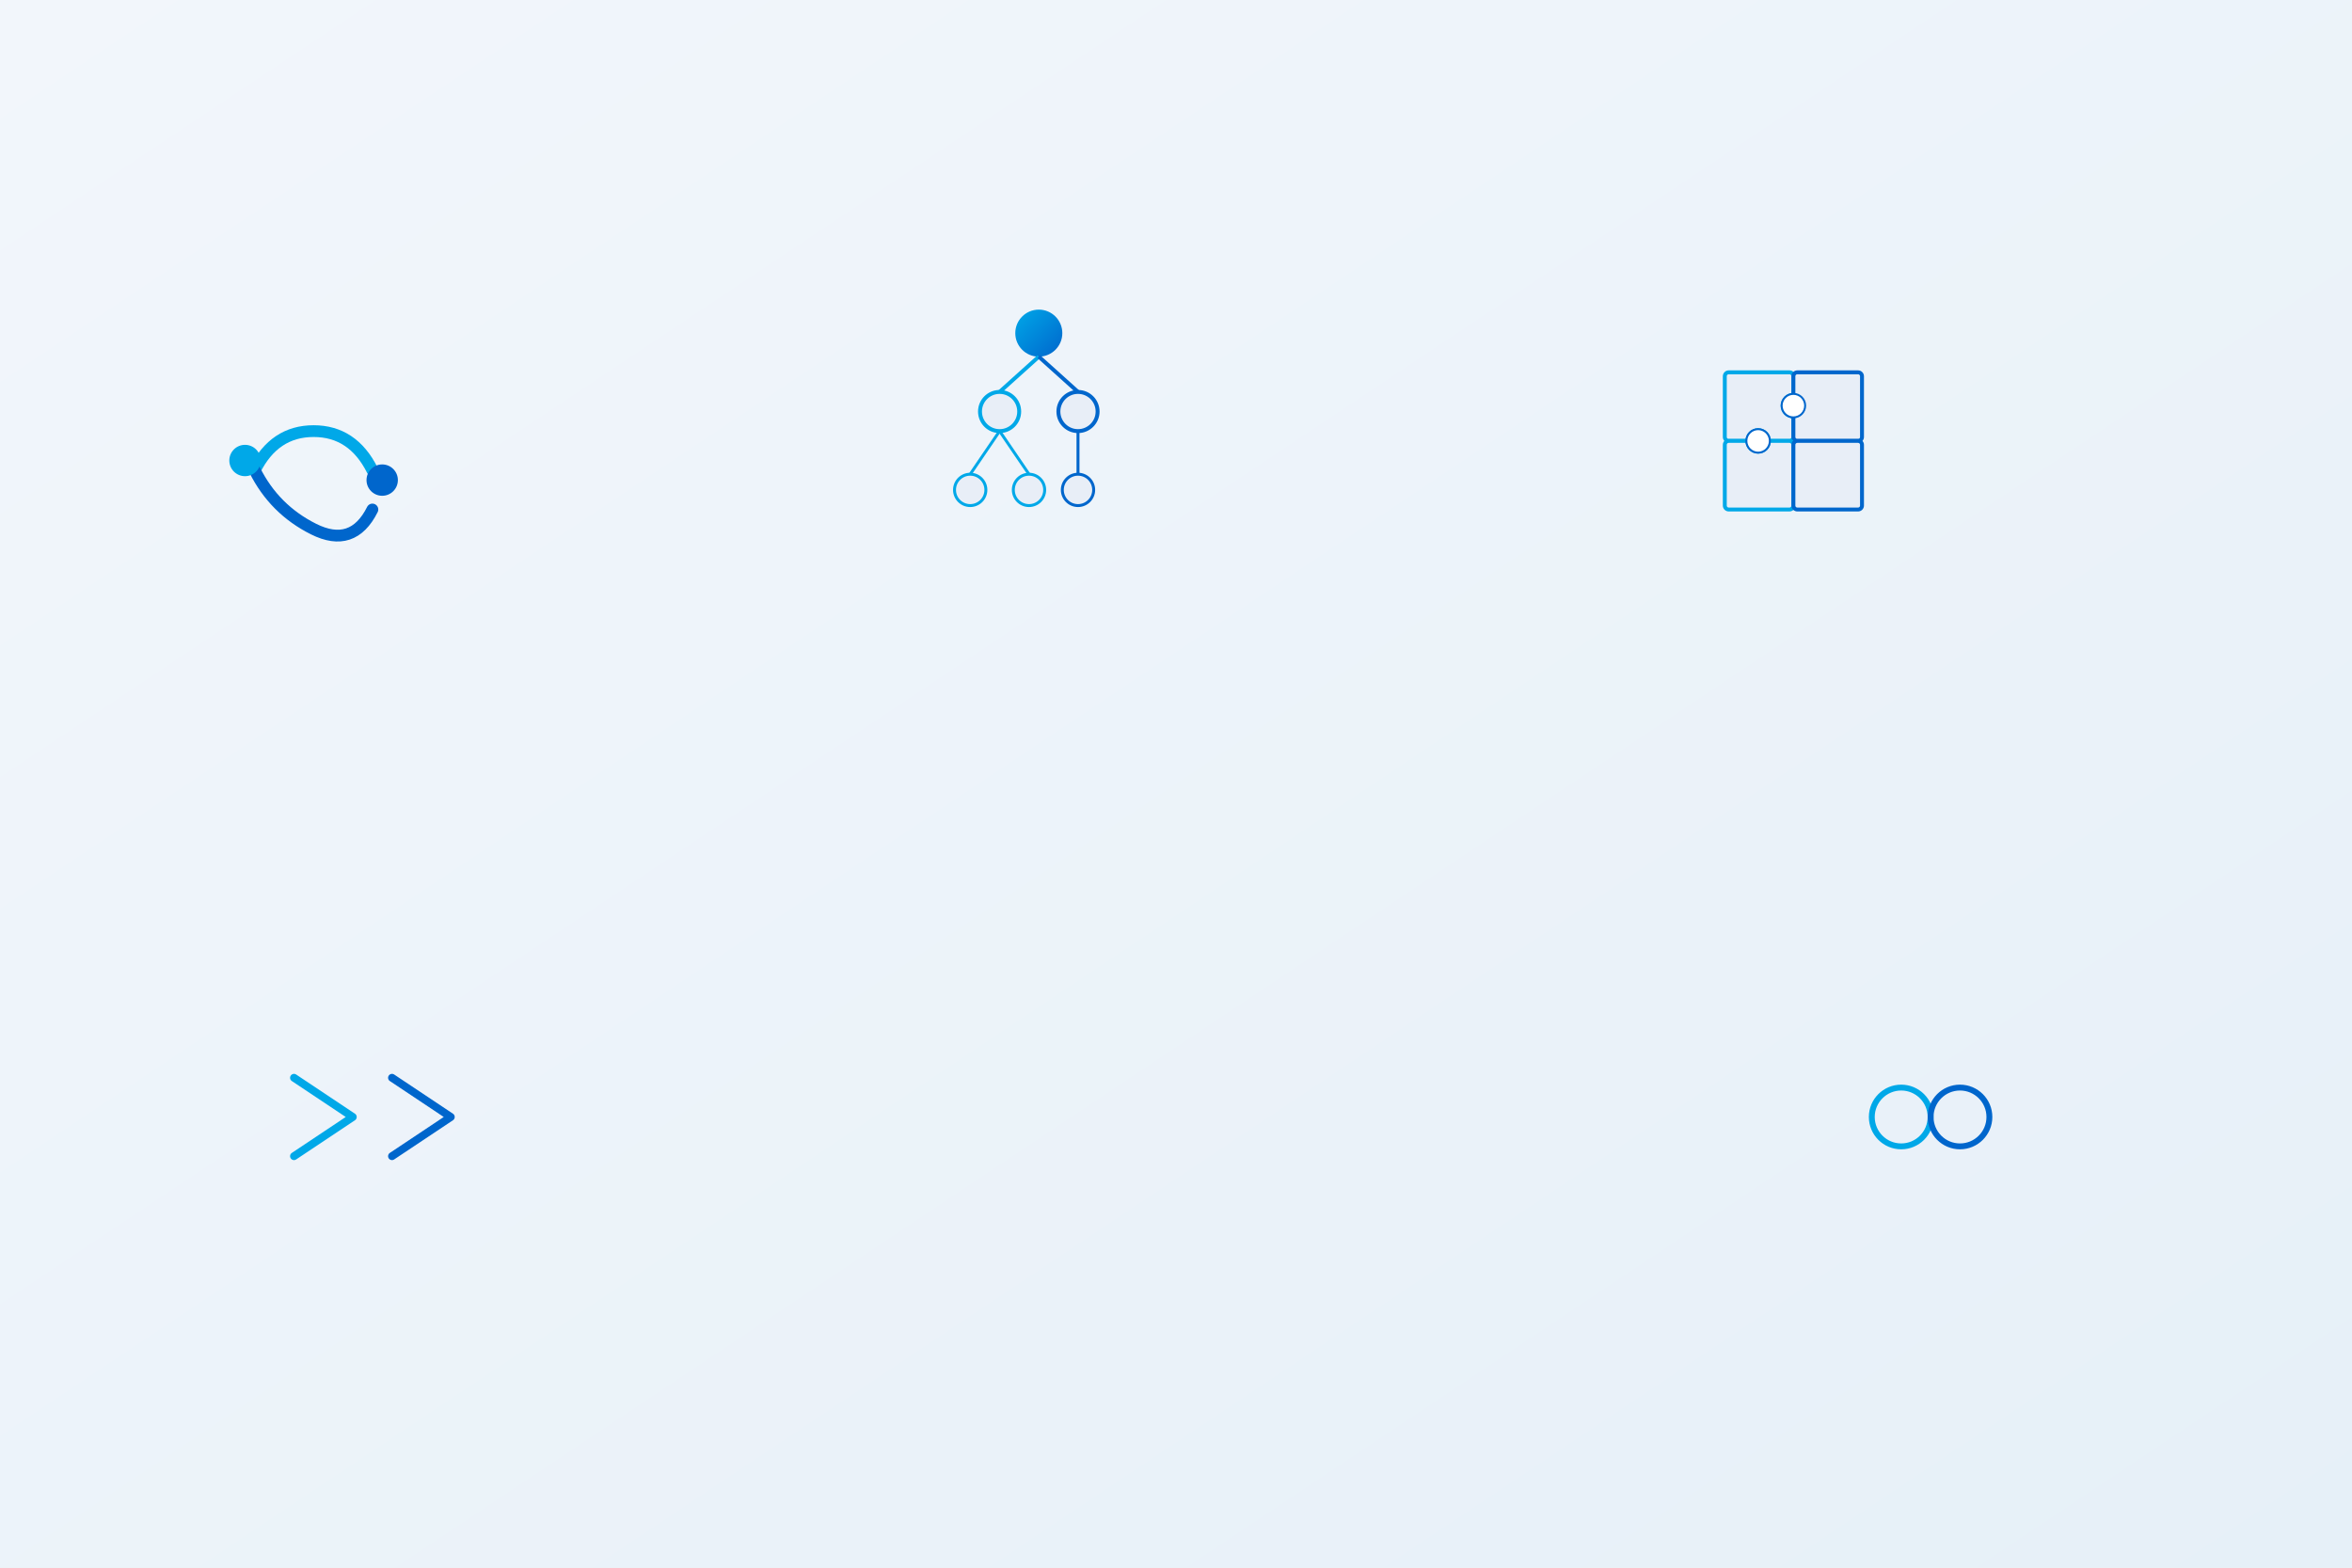
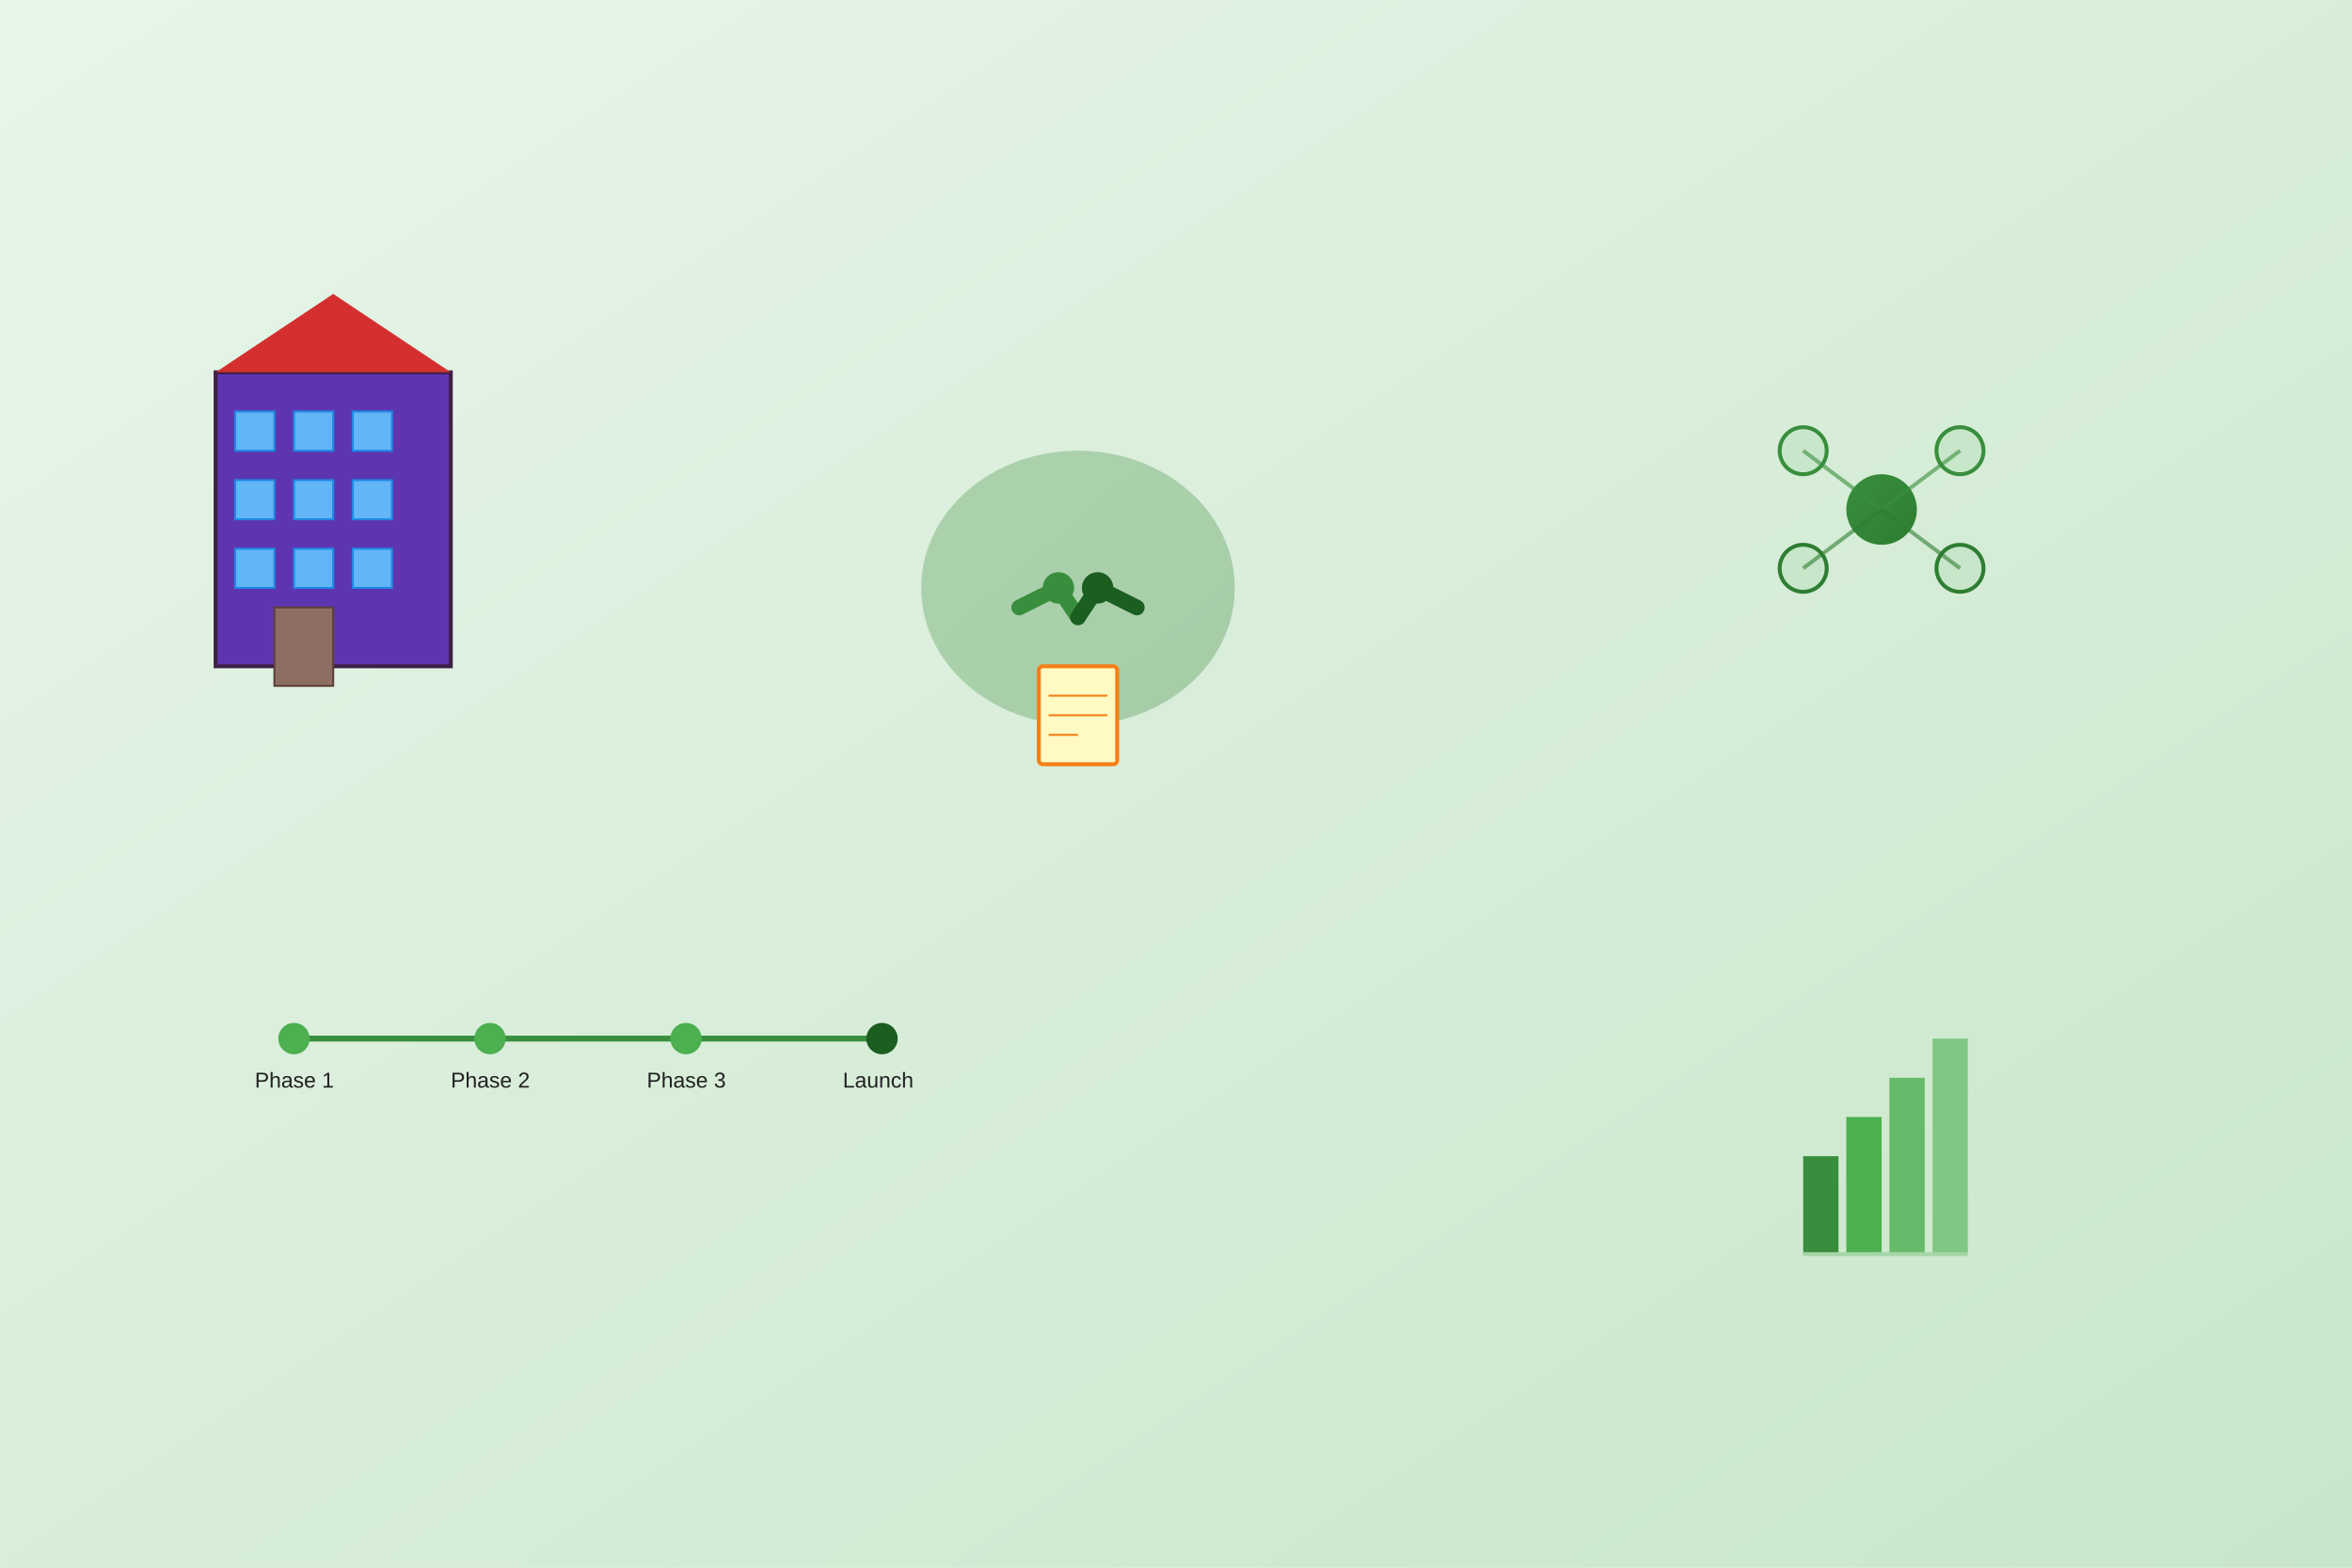
<svg xmlns="http://www.w3.org/2000/svg" viewBox="0 0 1200 800">
  <defs>
-     <linearGradient id="bgGradient4" x1="0%" y1="0%" x2="100%" y2="100%">
-       <stop offset="0%" style="stop-color:#f2f6fb;stop-opacity:1" />
-       <stop offset="100%" style="stop-color:#e6f0f8;stop-opacity:1" />
+     <linearGradient id="partner_bg" x1="0%" y1="0%" x2="100%" y2="100%">
+       <stop offset="0%" style="stop-color:#e8f5e9;stop-opacity:1" />
+       <stop offset="100%" style="stop-color:#c8e6c9;stop-opacity:1" />
    </linearGradient>
-     <linearGradient id="accentGradient4" x1="0%" y1="0%" x2="100%" y2="100%">
-       <stop offset="0%" style="stop-color:#00a8e8;stop-opacity:1" />
-       <stop offset="100%" style="stop-color:#0066cc;stop-opacity:1" />
+     <linearGradient id="partner_accent" x1="0%" y1="0%" x2="100%" y2="100%">
+       <stop offset="0%" style="stop-color:#388e3c;stop-opacity:1" />
+       <stop offset="100%" style="stop-color:#2e7d32;stop-opacity:1" />
    </linearGradient>
  </defs>
-   <rect width="1200" height="800" fill="url(#bgGradient4)" />
-   <g transform="translate(100, 180)">
-     <path d="M 30 60 Q 40 40 60 40 Q 80 40 90 60" stroke="#00a8e8" stroke-width="6" fill="none" stroke-linecap="round" />
-     <path d="M 30 60 Q 40 80 60 90 Q 80 100 90 80" stroke="#0066cc" stroke-width="6" fill="none" stroke-linecap="round" />
-     <circle cx="25" cy="55" r="8" fill="#00a8e8" />
-     <circle cx="95" cy="65" r="8" fill="#0066cc" />
+   <rect width="1200" height="800" fill="url(#partner_bg)" />
+   <g transform="translate(100, 150)">
+     <rect x="10" y="40" width="120" height="150" fill="#5e35b1" stroke="#3e1f47" stroke-width="2" />
+     <rect x="20" y="60" width="20" height="20" fill="#64b5f6" stroke="#1e88e5" stroke-width="1" />
+     <rect x="50" y="60" width="20" height="20" fill="#64b5f6" stroke="#1e88e5" stroke-width="1" />
+     <rect x="80" y="60" width="20" height="20" fill="#64b5f6" stroke="#1e88e5" stroke-width="1" />
+     <rect x="20" y="95" width="20" height="20" fill="#64b5f6" stroke="#1e88e5" stroke-width="1" />
+     <rect x="50" y="95" width="20" height="20" fill="#64b5f6" stroke="#1e88e5" stroke-width="1" />
+     <rect x="80" y="95" width="20" height="20" fill="#64b5f6" stroke="#1e88e5" stroke-width="1" />
+     <rect x="20" y="130" width="20" height="20" fill="#64b5f6" stroke="#1e88e5" stroke-width="1" />
+     <rect x="50" y="130" width="20" height="20" fill="#64b5f6" stroke="#1e88e5" stroke-width="1" />
+     <rect x="80" y="130" width="20" height="20" fill="#64b5f6" stroke="#1e88e5" stroke-width="1" />
+     <rect x="40" y="160" width="30" height="40" fill="#8d6e63" stroke="#5d4037" stroke-width="1" />
+     <polygon points="10,40 70,0 130,40" fill="#d32f2f" />
  </g>
-   <g transform="translate(480, 150)">
-     <circle cx="50" cy="20" r="12" fill="url(#accentGradient4)" />
-     <circle cx="30" cy="60" r="10" fill="#e8eef7" stroke="#00a8e8" stroke-width="2" />
-     <circle cx="70" cy="60" r="10" fill="#e8eef7" stroke="#0066cc" stroke-width="2" />
-     <circle cx="15" cy="100" r="8" fill="#e8eef7" stroke="#00a8e8" stroke-width="1.5" />
-     <circle cx="45" cy="100" r="8" fill="#e8eef7" stroke="#00a8e8" stroke-width="1.5" />
-     <circle cx="70" cy="100" r="8" fill="#e8eef7" stroke="#0066cc" stroke-width="1.5" />
-     <line x1="50" y1="32" x2="30" y2="50" stroke="#00a8e8" stroke-width="2" />
-     <line x1="50" y1="32" x2="70" y2="50" stroke="#0066cc" stroke-width="2" />
-     <line x1="30" y1="70" x2="15" y2="92" stroke="#00a8e8" stroke-width="1.5" />
-     <line x1="30" y1="70" x2="45" y2="92" stroke="#00a8e8" stroke-width="1.5" />
-     <line x1="70" y1="70" x2="70" y2="92" stroke="#0066cc" stroke-width="1.5" />
+   <g transform="translate(500, 250)">
+     <ellipse cx="50" cy="50" rx="80" ry="70" fill="url(#partner_accent)" opacity="0.3" />
+     <path d="M 20 60 L 40 50 L 50 65" stroke="#388e3c" stroke-width="8" fill="none" stroke-linecap="round" />
+     <path d="M 80 60 L 60 50 L 50 65" stroke="#1b5e20" stroke-width="8" fill="none" stroke-linecap="round" />
+     <circle cx="40" cy="50" r="8" fill="#388e3c" />
+     <circle cx="60" cy="50" r="8" fill="#1b5e20" />
+     <rect x="30" y="90" width="40" height="50" fill="#fff9c4" stroke="#f57f17" stroke-width="2" rx="2" />
+     <line x1="35" y1="105" x2="65" y2="105" stroke="#f57f17" stroke-width="1" />
+     <line x1="35" y1="115" x2="65" y2="115" stroke="#f57f17" stroke-width="1" />
+     <line x1="35" y1="125" x2="50" y2="125" stroke="#f57f17" stroke-width="1" />
  </g>
-   <g transform="translate(880, 190)">
-     <rect x="0" y="0" width="35" height="35" fill="#e8eef7" stroke="#00a8e8" stroke-width="2" rx="2" />
-     <circle cx="35" cy="17" r="6" fill="#f5f7fa" stroke="#00a8e8" stroke-width="1" />
-     <rect x="35" y="0" width="35" height="35" fill="#e8eef7" stroke="#0066cc" stroke-width="2" rx="2" />
-     <circle cx="35" cy="17" r="6" fill="white" stroke="#0066cc" stroke-width="1" />
-     <rect x="0" y="35" width="35" height="35" fill="#e8eef7" stroke="#00a8e8" stroke-width="2" rx="2" />
-     <circle cx="17" cy="35" r="6" fill="white" stroke="#00a8e8" stroke-width="1" />
-     <rect x="35" y="35" width="35" height="35" fill="#e8eef7" stroke="#0066cc" stroke-width="2" rx="2" />
-     <circle cx="17" cy="35" r="6" fill="white" stroke="#0066cc" stroke-width="1" />
+   <g transform="translate(900, 200)">
+     <circle cx="60" cy="60" r="18" fill="url(#partner_accent)" />
+     <circle cx="20" cy="30" r="12" fill="#c8e6c9" stroke="#388e3c" stroke-width="2" />
+     <circle cx="100" cy="30" r="12" fill="#c8e6c9" stroke="#388e3c" stroke-width="2" />
+     <circle cx="20" cy="90" r="12" fill="#c8e6c9" stroke="#2e7d32" stroke-width="2" />
+     <circle cx="100" cy="90" r="12" fill="#c8e6c9" stroke="#2e7d32" stroke-width="2" />
+     <line x1="60" y1="60" x2="20" y2="30" stroke="#388e3c" stroke-width="2" opacity="0.6" />
+     <line x1="60" y1="60" x2="100" y2="30" stroke="#388e3c" stroke-width="2" opacity="0.6" />
+     <line x1="60" y1="60" x2="20" y2="90" stroke="#2e7d32" stroke-width="2" opacity="0.6" />
+     <line x1="60" y1="60" x2="100" y2="90" stroke="#2e7d32" stroke-width="2" opacity="0.6" />
  </g>
-   <g transform="translate(150, 550)">
-     <path d="M 0 0 L 30 20 L 0 40" stroke="#00a8e8" stroke-width="4" fill="none" stroke-linecap="round" stroke-linejoin="round" />
-     <path d="M 50 0 L 80 20 L 50 40" stroke="#0066cc" stroke-width="4" fill="none" stroke-linecap="round" stroke-linejoin="round" />
+   <g transform="translate(150, 500)">
+     <line x1="0" y1="30" x2="300" y2="30" stroke="#388e3c" stroke-width="3" />
+     <circle cx="0" cy="30" r="8" fill="#4caf50" />
+     <text x="-20" y="55" font-family="Arial" font-size="11" fill="#212121">Phase 1</text>
+     <circle cx="100" cy="30" r="8" fill="#4caf50" />
+     <text x="80" y="55" font-family="Arial" font-size="11" fill="#212121">Phase 2</text>
+     <circle cx="200" cy="30" r="8" fill="#4caf50" />
+     <text x="180" y="55" font-family="Arial" font-size="11" fill="#212121">Phase 3</text>
+     <circle cx="300" cy="30" r="8" fill="#1b5e20" />
+     <text x="280" y="55" font-family="Arial" font-size="11" fill="#212121">Launch</text>
  </g>
-   <g transform="translate(950, 550)">
-     <circle cx="20" cy="20" r="15" fill="none" stroke="#00a8e8" stroke-width="3" />
-     <circle cx="50" cy="20" r="15" fill="none" stroke="#0066cc" stroke-width="3" />
-     <line x1="35" y1="20" x2="35" y2="20" stroke="#00a8e8" stroke-width="2" />
+   <g transform="translate(920, 520)">
+     <rect x="0" y="70" width="18" height="50" fill="#388e3c" />
+     <rect x="22" y="50" width="18" height="70" fill="#4caf50" />
+     <rect x="44" y="30" width="18" height="90" fill="#66bb6a" />
+     <rect x="66" y="10" width="18" height="110" fill="#81c784" />
+     <line x1="0" y1="120" x2="84" y2="120" stroke="#a5d6a7" stroke-width="2" />
  </g>
</svg>
